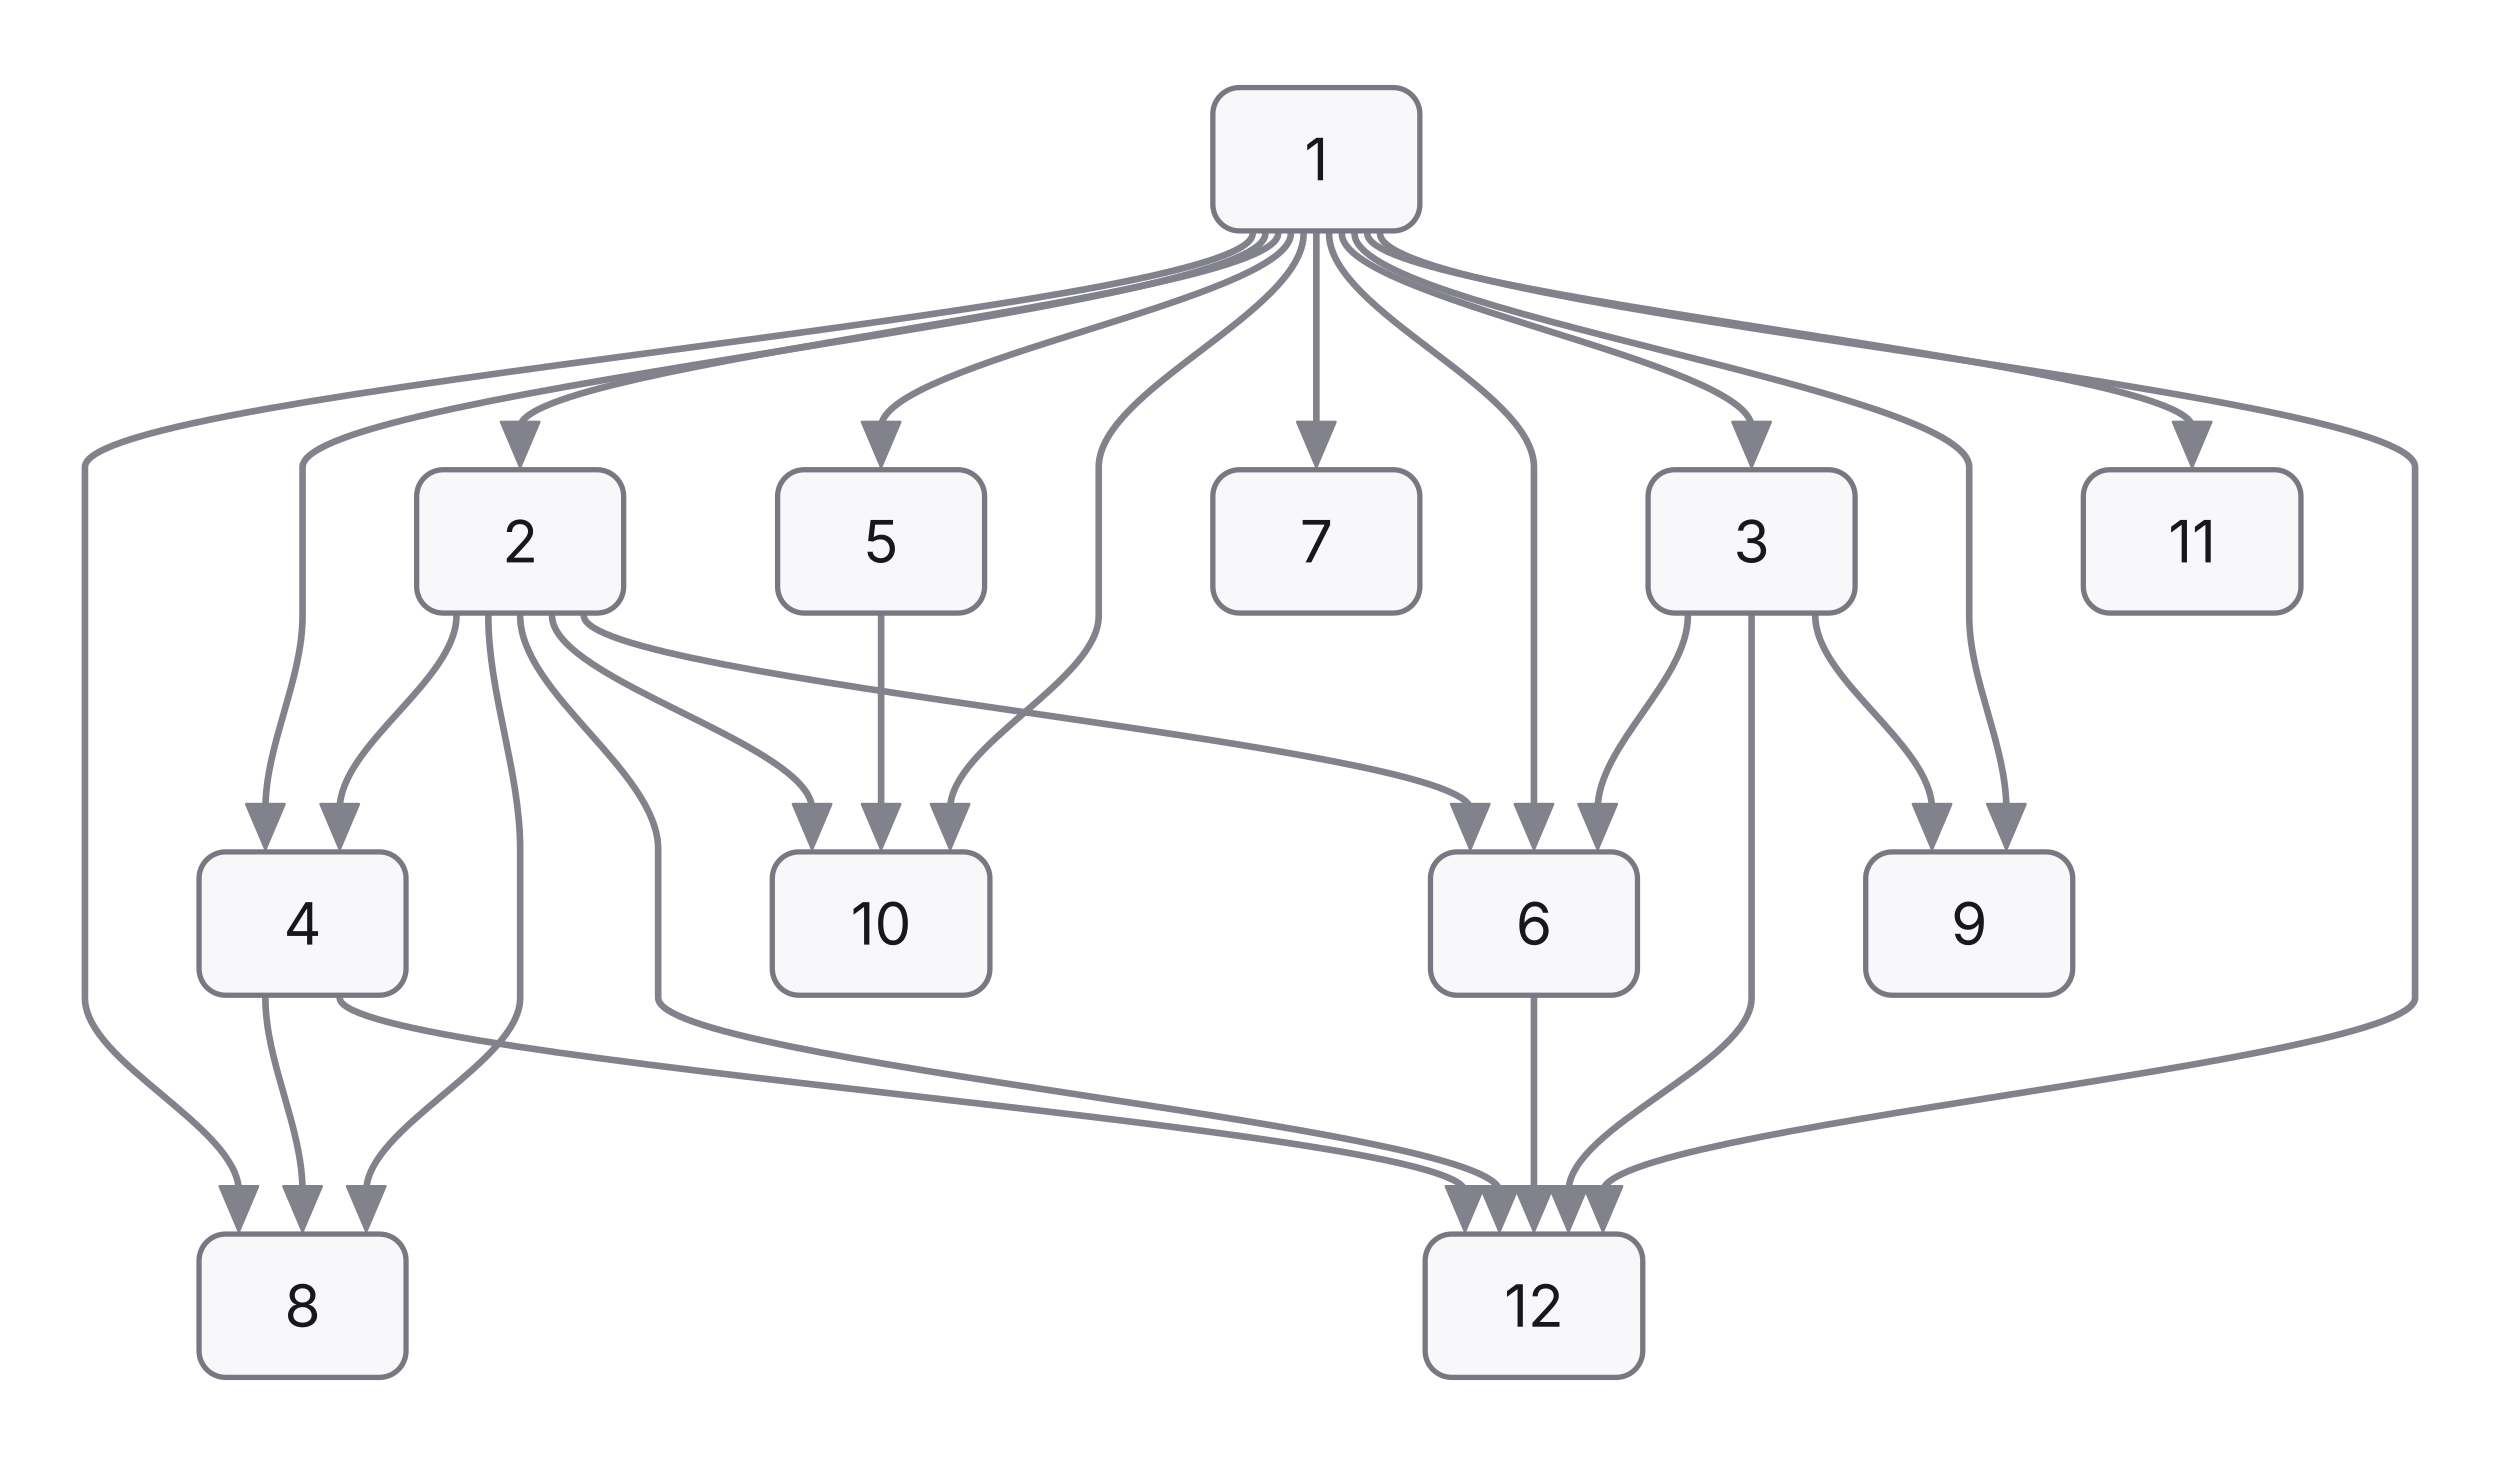
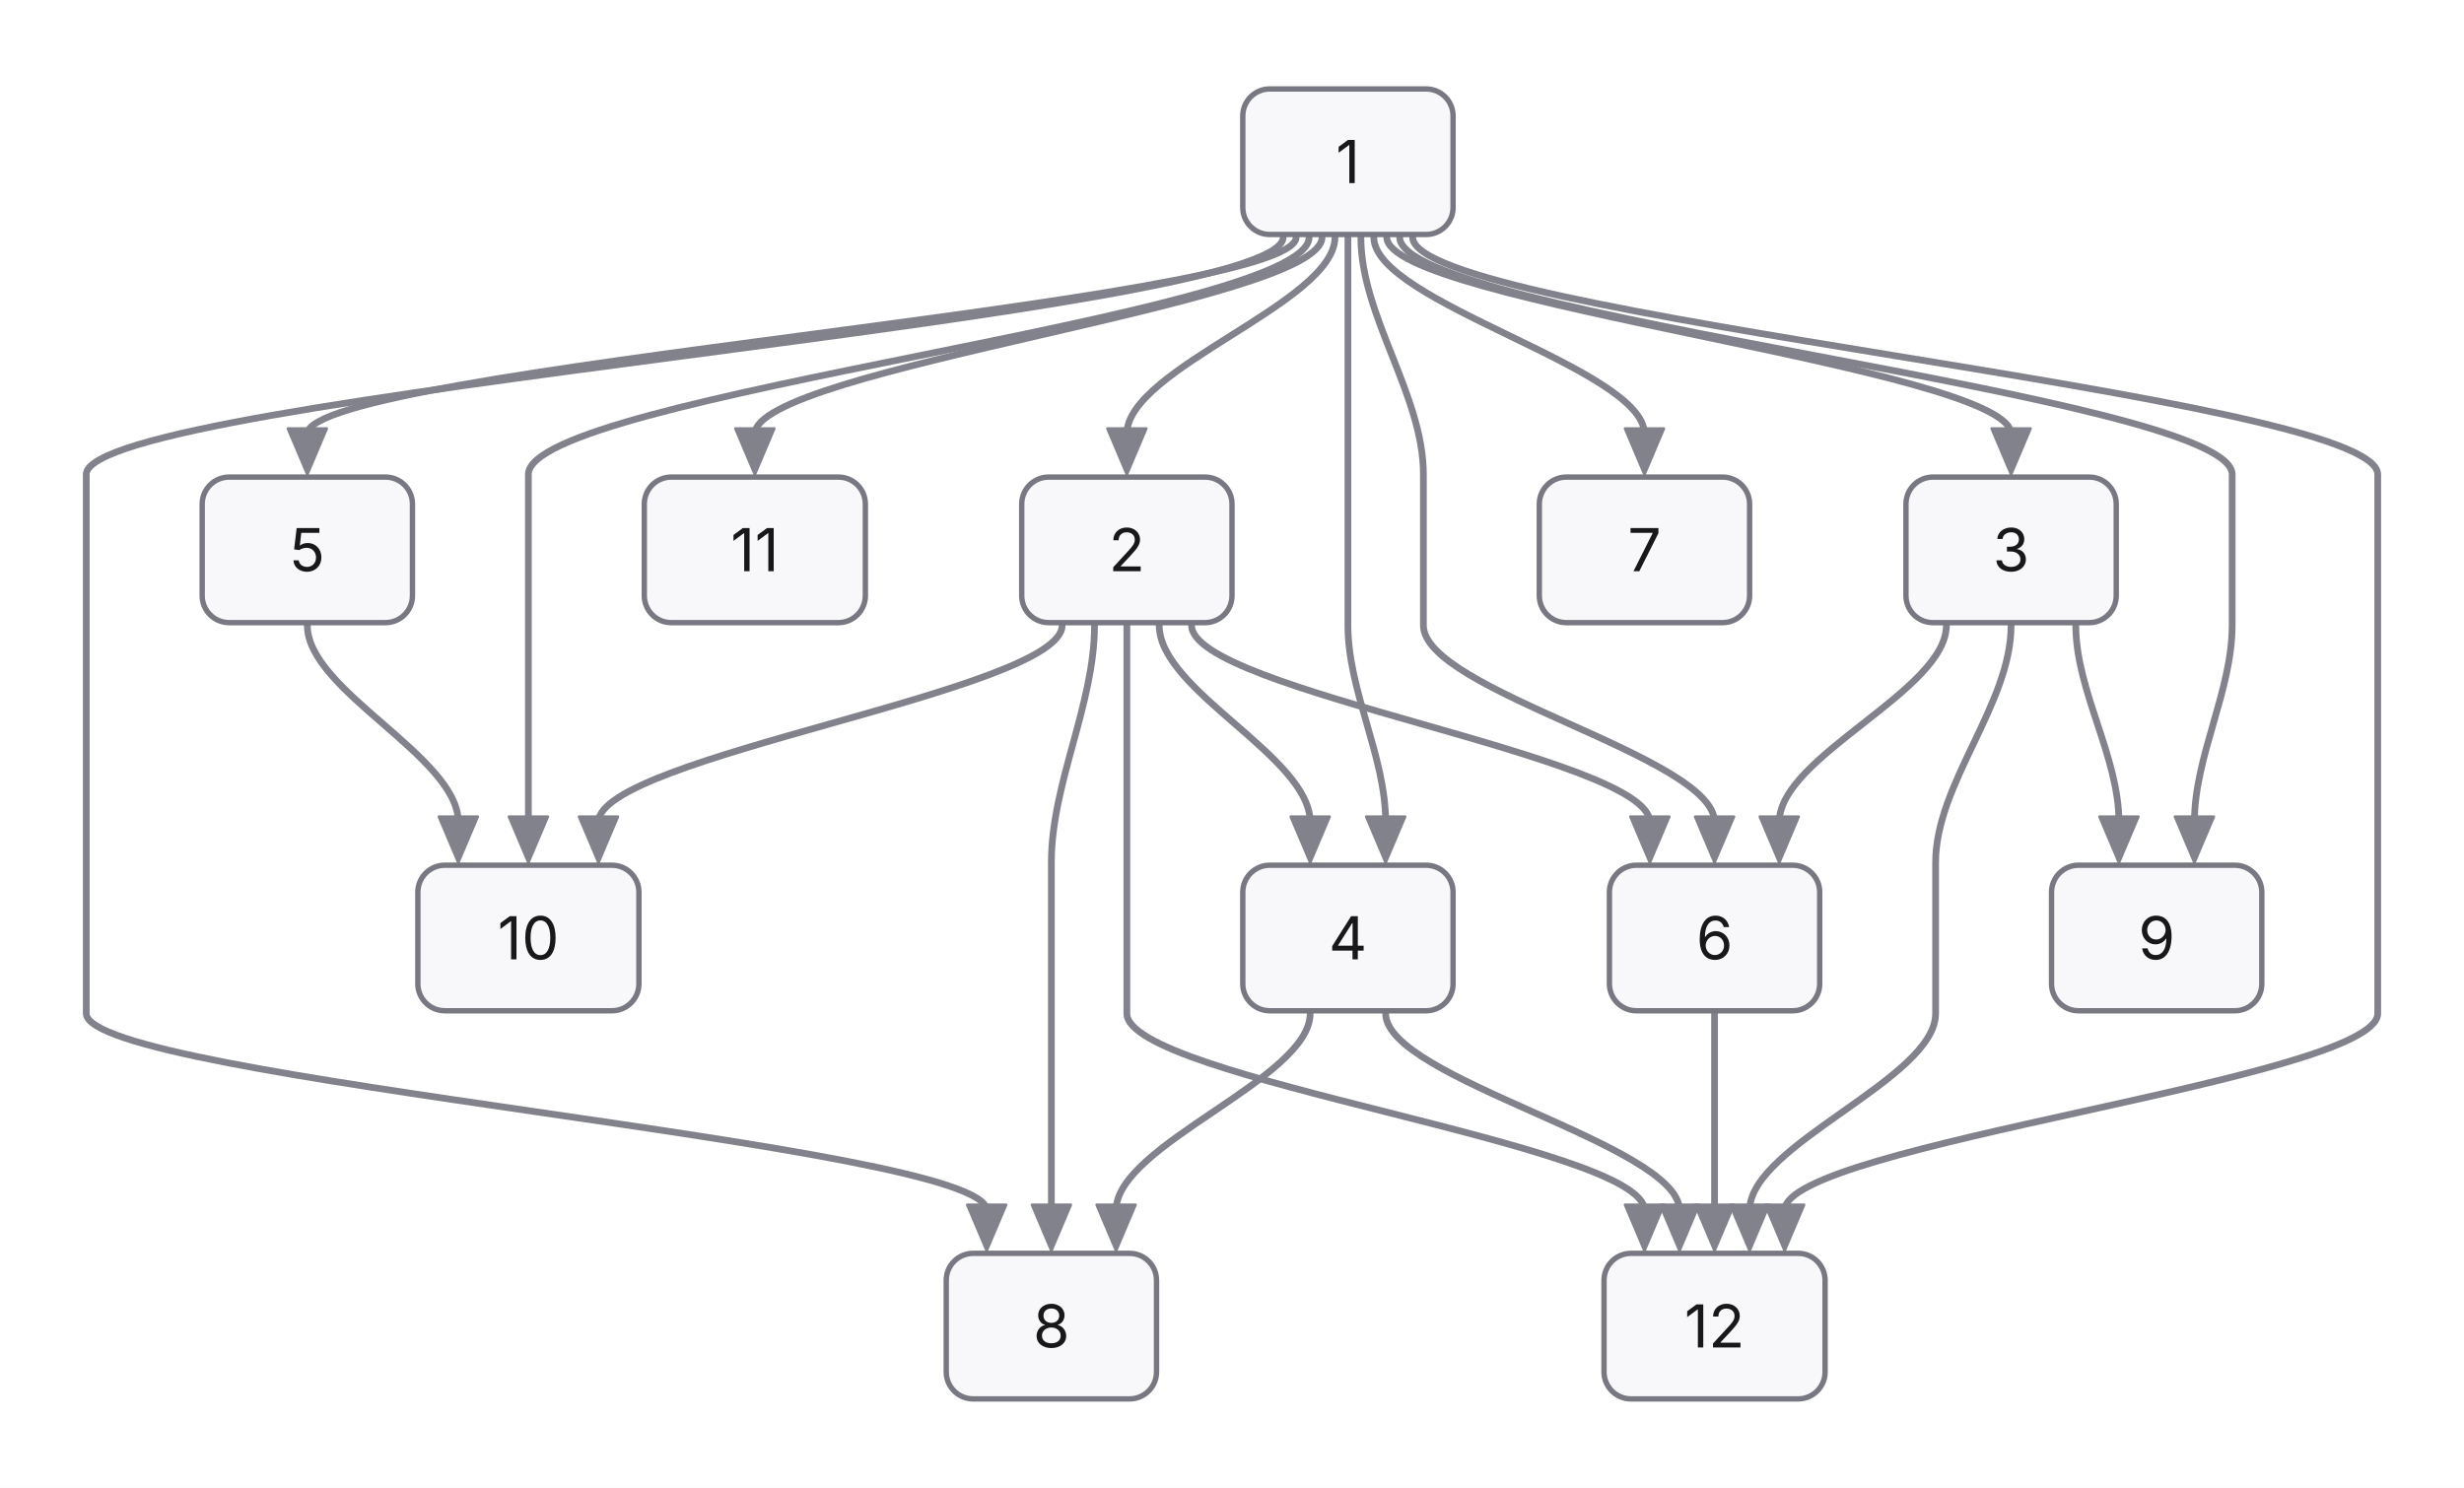
- <svg xmlns="http://www.w3.org/2000/svg" width="471" height="276" viewBox="0 0 471 276">
-   <path d="M0 0 L471 0 L471 276 L0 276 Z" fill="#ffffff" />
-   <path d="M240.8 44 C240.8 56.17 98 68.33 98 80.5" fill="none" stroke="#82828c" stroke-width="1.25" stroke-linecap="round" stroke-linejoin="round" />
-   <path d="M98 88 L94.4 79.5 L101.6 79.5 Z" fill="#82828c" stroke="#82828c" stroke-width="0.5" stroke-linecap="round" stroke-linejoin="round" />
-   <path d="M252.8 44 C252.8 56.17 330 68.33 330 80.5" fill="none" stroke="#82828c" stroke-width="1.25" stroke-linecap="round" stroke-linejoin="round" />
-   <path d="M330 88 L326.4 79.5 L333.6 79.5 Z" fill="#82828c" stroke="#82828c" stroke-width="0.5" stroke-linecap="round" stroke-linejoin="round" />
-   <path d="M238.4 44 C238.4 58.67 57 73.33 57 88 C57 97.33 57 106.67 57 116 C57 128.17 50 140.33 50 152.5" fill="none" stroke="#82828c" stroke-width="1.25" stroke-linecap="round" stroke-linejoin="round" />
-   <path d="M50 160 L46.4 151.5 L53.6 151.5 Z" fill="#82828c" stroke="#82828c" stroke-width="0.5" stroke-linecap="round" stroke-linejoin="round" />
-   <path d="M243.2 44 C243.2 56.17 166 68.33 166 80.5" fill="none" stroke="#82828c" stroke-width="1.25" stroke-linecap="round" stroke-linejoin="round" />
-   <path d="M166 88 L162.4 79.5 L169.6 79.5 Z" fill="#82828c" stroke="#82828c" stroke-width="0.5" stroke-linecap="round" stroke-linejoin="round" />
-   <path d="M250.4 44 C250.4 58.67 289 73.33 289 88 C289 97.33 289 106.67 289 116 C289 128.17 289 140.33 289 152.5" fill="none" stroke="#82828c" stroke-width="1.25" stroke-linecap="round" stroke-linejoin="round" />
-   <path d="M289 160 L285.4 151.5 L292.6 151.5 Z" fill="#82828c" stroke="#82828c" stroke-width="0.5" stroke-linecap="round" stroke-linejoin="round" />
-   <path d="M248 44 C248 56.17 248 68.33 248 80.5" fill="none" stroke="#82828c" stroke-width="1.25" stroke-linecap="round" stroke-linejoin="round" />
-   <path d="M248 88 L244.4 79.5 L251.6 79.5 Z" fill="#82828c" stroke="#82828c" stroke-width="0.5" stroke-linecap="round" stroke-linejoin="round" />
-   <path d="M236 44 C236 58.67 16 73.33 16 88 C16 97.33 16 106.67 16 116 C16 130.67 16 145.33 16 160 C16 169.33 16 178.67 16 188 C16 200.17 45 212.33 45 224.5" fill="none" stroke="#82828c" stroke-width="1.25" stroke-linecap="round" stroke-linejoin="round" />
-   <path d="M45 232 L41.4 223.5 L48.6 223.5 Z" fill="#82828c" stroke="#82828c" stroke-width="0.5" stroke-linecap="round" stroke-linejoin="round" />
-   <path d="M255.2 44 C255.2 58.67 371 73.33 371 88 C371 97.33 371 106.67 371 116 C371 128.17 378 140.33 378 152.5" fill="none" stroke="#82828c" stroke-width="1.25" stroke-linecap="round" stroke-linejoin="round" />
-   <path d="M378 160 L374.4 151.5 L381.6 151.5 Z" fill="#82828c" stroke="#82828c" stroke-width="0.5" stroke-linecap="round" stroke-linejoin="round" />
-   <path d="M245.6 44 C245.6 58.67 207 73.33 207 88 C207 97.33 207 106.67 207 116 C207 128.17 179 140.33 179 152.5" fill="none" stroke="#82828c" stroke-width="1.25" stroke-linecap="round" stroke-linejoin="round" />
-   <path d="M179 160 L175.4 151.5 L182.6 151.5 Z" fill="#82828c" stroke="#82828c" stroke-width="0.5" stroke-linecap="round" stroke-linejoin="round" />
-   <path d="M257.6 44 C257.6 56.17 413 68.33 413 80.5" fill="none" stroke="#82828c" stroke-width="1.25" stroke-linecap="round" stroke-linejoin="round" />
-   <path d="M413 88 L409.4 79.5 L416.6 79.5 Z" fill="#82828c" stroke="#82828c" stroke-width="0.5" stroke-linecap="round" stroke-linejoin="round" />
-   <path d="M260 44 C260 58.67 455 73.33 455 88 C455 97.33 455 106.67 455 116 C455 130.67 455 145.33 455 160 C455 169.33 455 178.67 455 188 C455 200.17 302 212.33 302 224.5" fill="none" stroke="#82828c" stroke-width="1.25" stroke-linecap="round" stroke-linejoin="round" />
-   <path d="M302 232 L298.4 223.5 L305.6 223.5 Z" fill="#82828c" stroke="#82828c" stroke-width="0.5" stroke-linecap="round" stroke-linejoin="round" />
-   <path d="M86 116 C86 128.17 64 140.33 64 152.5" fill="none" stroke="#82828c" stroke-width="1.25" stroke-linecap="round" stroke-linejoin="round" />
-   <path d="M64 160 L60.4 151.5 L67.6 151.5 Z" fill="#82828c" stroke="#82828c" stroke-width="0.5" stroke-linecap="round" stroke-linejoin="round" />
-   <path d="M110 116 C110 128.17 277 140.33 277 152.5" fill="none" stroke="#82828c" stroke-width="1.25" stroke-linecap="round" stroke-linejoin="round" />
-   <path d="M277 160 L273.4 151.5 L280.6 151.5 Z" fill="#82828c" stroke="#82828c" stroke-width="0.5" stroke-linecap="round" stroke-linejoin="round" />
-   <path d="M92 116 C92 130.67 98 145.33 98 160 C98 169.33 98 178.67 98 188 C98 200.17 69 212.33 69 224.5" fill="none" stroke="#82828c" stroke-width="1.25" stroke-linecap="round" stroke-linejoin="round" />
-   <path d="M69 232 L65.4 223.5 L72.6 223.5 Z" fill="#82828c" stroke="#82828c" stroke-width="0.5" stroke-linecap="round" stroke-linejoin="round" />
-   <path d="M104 116 C104 128.17 153 140.33 153 152.5" fill="none" stroke="#82828c" stroke-width="1.25" stroke-linecap="round" stroke-linejoin="round" />
-   <path d="M153 160 L149.4 151.5 L156.6 151.5 Z" fill="#82828c" stroke="#82828c" stroke-width="0.5" stroke-linecap="round" stroke-linejoin="round" />
-   <path d="M98 116 C98 130.67 124 145.33 124 160 C124 169.33 124 178.67 124 188 C124 200.17 282.5 212.33 282.5 224.5" fill="none" stroke="#82828c" stroke-width="1.25" stroke-linecap="round" stroke-linejoin="round" />
-   <path d="M282.5 232 L278.9 223.5 L286.1 223.5 Z" fill="#82828c" stroke="#82828c" stroke-width="0.5" stroke-linecap="round" stroke-linejoin="round" />
-   <path d="M318 116 C318 128.17 301 140.33 301 152.5" fill="none" stroke="#82828c" stroke-width="1.25" stroke-linecap="round" stroke-linejoin="round" />
-   <path d="M301 160 L297.4 151.5 L304.6 151.5 Z" fill="#82828c" stroke="#82828c" stroke-width="0.5" stroke-linecap="round" stroke-linejoin="round" />
-   <path d="M342 116 C342 128.17 364 140.33 364 152.5" fill="none" stroke="#82828c" stroke-width="1.25" stroke-linecap="round" stroke-linejoin="round" />
-   <path d="M364 160 L360.4 151.5 L367.6 151.5 Z" fill="#82828c" stroke="#82828c" stroke-width="0.5" stroke-linecap="round" stroke-linejoin="round" />
-   <path d="M330 116 C330 130.67 330 145.33 330 160 C330 169.33 330 178.67 330 188 C330 200.17 295.5 212.33 295.5 224.5" fill="none" stroke="#82828c" stroke-width="1.25" stroke-linecap="round" stroke-linejoin="round" />
-   <path d="M295.5 232 L291.9 223.5 L299.1 223.5 Z" fill="#82828c" stroke="#82828c" stroke-width="0.5" stroke-linecap="round" stroke-linejoin="round" />
-   <path d="M50 188 C50 200.17 57 212.33 57 224.5" fill="none" stroke="#82828c" stroke-width="1.25" stroke-linecap="round" stroke-linejoin="round" />
-   <path d="M57 232 L53.4 223.5 L60.6 223.5 Z" fill="#82828c" stroke="#82828c" stroke-width="0.5" stroke-linecap="round" stroke-linejoin="round" />
-   <path d="M64 188 C64 200.17 276 212.33 276 224.5" fill="none" stroke="#82828c" stroke-width="1.25" stroke-linecap="round" stroke-linejoin="round" />
-   <path d="M276 232 L272.4 223.5 L279.6 223.5 Z" fill="#82828c" stroke="#82828c" stroke-width="0.5" stroke-linecap="round" stroke-linejoin="round" />
-   <path d="M166 116 C166 128.17 166 140.33 166 152.5" fill="none" stroke="#82828c" stroke-width="1.25" stroke-linecap="round" stroke-linejoin="round" />
-   <path d="M166 160 L162.4 151.5 L169.6 151.5 Z" fill="#82828c" stroke="#82828c" stroke-width="0.5" stroke-linecap="round" stroke-linejoin="round" />
-   <path d="M289 188 C289 200.17 289 212.33 289 224.5" fill="none" stroke="#82828c" stroke-width="1.25" stroke-linecap="round" stroke-linejoin="round" />
-   <path d="M289 232 L285.4 223.5 L292.6 223.5 Z" fill="#82828c" stroke="#82828c" stroke-width="0.5" stroke-linecap="round" stroke-linejoin="round" />
-   <path d="M233.5 16.5 L262.5 16.5 C265.26 16.5 267.5 18.74 267.5 21.5 L267.5 38.5 C267.5 41.26 265.26 43.5 262.5 43.5 L233.5 43.5 C230.74 43.5 228.5 41.26 228.5 38.5 L228.5 21.5 C228.5 18.74 230.74 16.5 233.5 16.5 Z" fill="#f8f8fa" stroke="#787882" stroke-width="1" />
-   <text x="248" y="33.96" font-size="11" fill="#18181b" text-anchor="middle" font-family="Inter, &quot;Helvetica Neue&quot;, Helvetica, Arial, sans-serif">1</text>
-   <path d="M83.5 88.5 L112.5 88.5 C115.26 88.5 117.5 90.74 117.5 93.5 L117.5 110.5 C117.5 113.26 115.26 115.5 112.5 115.5 L83.5 115.5 C80.74 115.5 78.5 113.26 78.5 110.5 L78.5 93.5 C78.5 90.74 80.74 88.5 83.5 88.5 Z" fill="#f8f8fa" stroke="#787882" stroke-width="1" />
-   <text x="98" y="105.96" font-size="11" fill="#18181b" text-anchor="middle" font-family="Inter, &quot;Helvetica Neue&quot;, Helvetica, Arial, sans-serif">2</text>
-   <path d="M315.5 88.5 L344.5 88.5 C347.26 88.5 349.5 90.74 349.5 93.5 L349.5 110.5 C349.5 113.26 347.26 115.5 344.5 115.5 L315.5 115.5 C312.74 115.5 310.5 113.26 310.5 110.5 L310.5 93.5 C310.5 90.74 312.74 88.5 315.5 88.5 Z" fill="#f8f8fa" stroke="#787882" stroke-width="1" />
-   <text x="330" y="105.96" font-size="11" fill="#18181b" text-anchor="middle" font-family="Inter, &quot;Helvetica Neue&quot;, Helvetica, Arial, sans-serif">3</text>
-   <path d="M42.5 160.5 L71.5 160.5 C74.26 160.5 76.5 162.74 76.5 165.5 L76.5 182.5 C76.5 185.26 74.26 187.5 71.5 187.5 L42.5 187.5 C39.74 187.5 37.5 185.26 37.5 182.5 L37.5 165.5 C37.5 162.74 39.74 160.5 42.5 160.5 Z" fill="#f8f8fa" stroke="#787882" stroke-width="1" />
-   <text x="57" y="177.96" font-size="11" fill="#18181b" text-anchor="middle" font-family="Inter, &quot;Helvetica Neue&quot;, Helvetica, Arial, sans-serif">4</text>
-   <path d="M151.5 88.5 L180.5 88.5 C183.26 88.5 185.5 90.74 185.5 93.5 L185.5 110.5 C185.5 113.26 183.26 115.5 180.5 115.5 L151.5 115.5 C148.74 115.5 146.5 113.26 146.5 110.5 L146.5 93.5 C146.5 90.74 148.74 88.5 151.5 88.5 Z" fill="#f8f8fa" stroke="#787882" stroke-width="1" />
-   <text x="166" y="105.96" font-size="11" fill="#18181b" text-anchor="middle" font-family="Inter, &quot;Helvetica Neue&quot;, Helvetica, Arial, sans-serif">5</text>
-   <path d="M274.5 160.5 L303.5 160.5 C306.26 160.5 308.5 162.74 308.5 165.5 L308.5 182.5 C308.5 185.26 306.26 187.5 303.5 187.5 L274.5 187.5 C271.74 187.5 269.5 185.26 269.5 182.5 L269.5 165.5 C269.5 162.74 271.74 160.5 274.5 160.5 Z" fill="#f8f8fa" stroke="#787882" stroke-width="1" />
-   <text x="289" y="177.96" font-size="11" fill="#18181b" text-anchor="middle" font-family="Inter, &quot;Helvetica Neue&quot;, Helvetica, Arial, sans-serif">6</text>
-   <path d="M233.5 88.5 L262.5 88.5 C265.26 88.5 267.5 90.74 267.5 93.5 L267.5 110.5 C267.5 113.26 265.26 115.5 262.5 115.5 L233.5 115.5 C230.74 115.5 228.5 113.26 228.5 110.5 L228.5 93.5 C228.5 90.74 230.74 88.5 233.5 88.5 Z" fill="#f8f8fa" stroke="#787882" stroke-width="1" />
-   <text x="248" y="105.96" font-size="11" fill="#18181b" text-anchor="middle" font-family="Inter, &quot;Helvetica Neue&quot;, Helvetica, Arial, sans-serif">7</text>
-   <path d="M42.5 232.5 L71.5 232.5 C74.26 232.5 76.5 234.74 76.5 237.5 L76.5 254.5 C76.5 257.26 74.26 259.5 71.5 259.5 L42.5 259.5 C39.74 259.5 37.5 257.26 37.5 254.5 L37.5 237.5 C37.5 234.74 39.74 232.5 42.5 232.5 Z" fill="#f8f8fa" stroke="#787882" stroke-width="1" />
-   <text x="57" y="249.96" font-size="11" fill="#18181b" text-anchor="middle" font-family="Inter, &quot;Helvetica Neue&quot;, Helvetica, Arial, sans-serif">8</text>
-   <path d="M356.5 160.5 L385.5 160.5 C388.26 160.5 390.5 162.74 390.5 165.5 L390.5 182.5 C390.5 185.26 388.26 187.5 385.5 187.5 L356.5 187.5 C353.74 187.5 351.5 185.26 351.5 182.5 L351.5 165.5 C351.5 162.74 353.74 160.5 356.5 160.5 Z" fill="#f8f8fa" stroke="#787882" stroke-width="1" />
-   <text x="371" y="177.96" font-size="11" fill="#18181b" text-anchor="middle" font-family="Inter, &quot;Helvetica Neue&quot;, Helvetica, Arial, sans-serif">9</text>
-   <path d="M150.5 160.5 L181.5 160.5 C184.26 160.5 186.5 162.74 186.5 165.5 L186.5 182.5 C186.5 185.26 184.26 187.5 181.5 187.5 L150.5 187.5 C147.74 187.5 145.5 185.26 145.5 182.5 L145.5 165.5 C145.5 162.74 147.74 160.5 150.5 160.5 Z" fill="#f8f8fa" stroke="#787882" stroke-width="1" />
-   <text x="166" y="177.96" font-size="11" fill="#18181b" text-anchor="middle" font-family="Inter, &quot;Helvetica Neue&quot;, Helvetica, Arial, sans-serif">10</text>
-   <path d="M397.5 88.5 L428.5 88.5 C431.26 88.5 433.5 90.74 433.5 93.5 L433.5 110.5 C433.5 113.26 431.26 115.5 428.5 115.5 L397.5 115.5 C394.74 115.5 392.5 113.26 392.5 110.5 L392.5 93.5 C392.5 90.74 394.74 88.5 397.5 88.5 Z" fill="#f8f8fa" stroke="#787882" stroke-width="1" />
-   <text x="413" y="105.96" font-size="11" fill="#18181b" text-anchor="middle" font-family="Inter, &quot;Helvetica Neue&quot;, Helvetica, Arial, sans-serif">11</text>
-   <path d="M273.5 232.5 L304.5 232.5 C307.26 232.5 309.5 234.74 309.5 237.5 L309.5 254.5 C309.5 257.26 307.26 259.5 304.5 259.5 L273.5 259.5 C270.74 259.5 268.5 257.26 268.5 254.5 L268.5 237.5 C268.5 234.74 270.74 232.5 273.5 232.5 Z" fill="#f8f8fa" stroke="#787882" stroke-width="1" />
-   <text x="289" y="249.96" font-size="11" fill="#18181b" text-anchor="middle" font-family="Inter, &quot;Helvetica Neue&quot;, Helvetica, Arial, sans-serif">12</text>
+ <svg xmlns="http://www.w3.org/2000/svg" width="457" height="276" viewBox="0 0 457 276">
+   <path d="M0 0 L457 0 L457 276 L0 276 Z" fill="#ffffff" />
+   <path d="M247.6 44 C247.6 56.17 209 68.33 209 80.5" fill="none" stroke="#82828c" stroke-width="1.25" stroke-linecap="round" stroke-linejoin="round" />
+   <path d="M209 88 L205.4 79.5 L212.6 79.5 Z" fill="#82828c" stroke="#82828c" stroke-width="0.5" stroke-linecap="round" stroke-linejoin="round" />
+   <path d="M257.2 44 C257.2 56.17 373 68.33 373 80.5" fill="none" stroke="#82828c" stroke-width="1.25" stroke-linecap="round" stroke-linejoin="round" />
+   <path d="M373 88 L369.4 79.5 L376.6 79.5 Z" fill="#82828c" stroke="#82828c" stroke-width="0.5" stroke-linecap="round" stroke-linejoin="round" />
+   <path d="M250 44 C250 58.67 250 73.33 250 88 C250 97.33 250 106.67 250 116 C250 128.17 257 140.33 257 152.5" fill="none" stroke="#82828c" stroke-width="1.25" stroke-linecap="round" stroke-linejoin="round" />
+   <path d="M257 160 L253.4 151.5 L260.6 151.5 Z" fill="#82828c" stroke="#82828c" stroke-width="0.5" stroke-linecap="round" stroke-linejoin="round" />
+   <path d="M240.4 44 C240.4 56.17 57 68.33 57 80.5" fill="none" stroke="#82828c" stroke-width="1.25" stroke-linecap="round" stroke-linejoin="round" />
+   <path d="M57 88 L53.4 79.5 L60.6 79.5 Z" fill="#82828c" stroke="#82828c" stroke-width="0.5" stroke-linecap="round" stroke-linejoin="round" />
+   <path d="M252.4 44 C252.4 58.67 264 73.33 264 88 C264 97.33 264 106.67 264 116 C264 128.17 318 140.33 318 152.5" fill="none" stroke="#82828c" stroke-width="1.25" stroke-linecap="round" stroke-linejoin="round" />
+   <path d="M318 160 L314.4 151.5 L321.6 151.5 Z" fill="#82828c" stroke="#82828c" stroke-width="0.5" stroke-linecap="round" stroke-linejoin="round" />
+   <path d="M254.8 44 C254.8 56.17 305 68.33 305 80.5" fill="none" stroke="#82828c" stroke-width="1.25" stroke-linecap="round" stroke-linejoin="round" />
+   <path d="M305 88 L301.4 79.5 L308.6 79.5 Z" fill="#82828c" stroke="#82828c" stroke-width="0.5" stroke-linecap="round" stroke-linejoin="round" />
+   <path d="M238 44 C238 58.67 16 73.33 16 88 C16 97.33 16 106.67 16 116 C16 130.67 16 145.33 16 160 C16 169.33 16 178.67 16 188 C16 200.17 183 212.33 183 224.5" fill="none" stroke="#82828c" stroke-width="1.25" stroke-linecap="round" stroke-linejoin="round" />
+   <path d="M183 232 L179.4 223.5 L186.6 223.5 Z" fill="#82828c" stroke="#82828c" stroke-width="0.5" stroke-linecap="round" stroke-linejoin="round" />
+   <path d="M259.6 44 C259.6 58.67 414 73.33 414 88 C414 97.33 414 106.67 414 116 C414 128.17 407 140.33 407 152.5" fill="none" stroke="#82828c" stroke-width="1.25" stroke-linecap="round" stroke-linejoin="round" />
+   <path d="M407 160 L403.4 151.5 L410.6 151.5 Z" fill="#82828c" stroke="#82828c" stroke-width="0.5" stroke-linecap="round" stroke-linejoin="round" />
+   <path d="M242.8 44 C242.8 58.67 98 73.33 98 88 C98 97.33 98 106.67 98 116 C98 128.17 98 140.33 98 152.5" fill="none" stroke="#82828c" stroke-width="1.25" stroke-linecap="round" stroke-linejoin="round" />
+   <path d="M98 160 L94.4 151.5 L101.6 151.5 Z" fill="#82828c" stroke="#82828c" stroke-width="0.5" stroke-linecap="round" stroke-linejoin="round" />
+   <path d="M245.2 44 C245.2 56.17 140 68.33 140 80.5" fill="none" stroke="#82828c" stroke-width="1.25" stroke-linecap="round" stroke-linejoin="round" />
+   <path d="M140 88 L136.4 79.5 L143.6 79.5 Z" fill="#82828c" stroke="#82828c" stroke-width="0.5" stroke-linecap="round" stroke-linejoin="round" />
+   <path d="M262 44 C262 58.67 441 73.33 441 88 C441 97.33 441 106.67 441 116 C441 130.67 441 145.33 441 160 C441 169.33 441 178.67 441 188 C441 200.17 331 212.33 331 224.5" fill="none" stroke="#82828c" stroke-width="1.25" stroke-linecap="round" stroke-linejoin="round" />
+   <path d="M331 232 L327.4 223.5 L334.6 223.5 Z" fill="#82828c" stroke="#82828c" stroke-width="0.5" stroke-linecap="round" stroke-linejoin="round" />
+   <path d="M215 116 C215 128.17 243 140.33 243 152.5" fill="none" stroke="#82828c" stroke-width="1.25" stroke-linecap="round" stroke-linejoin="round" />
+   <path d="M243 160 L239.4 151.5 L246.6 151.5 Z" fill="#82828c" stroke="#82828c" stroke-width="0.5" stroke-linecap="round" stroke-linejoin="round" />
+   <path d="M221 116 C221 128.17 306 140.33 306 152.5" fill="none" stroke="#82828c" stroke-width="1.25" stroke-linecap="round" stroke-linejoin="round" />
+   <path d="M306 160 L302.4 151.5 L309.6 151.5 Z" fill="#82828c" stroke="#82828c" stroke-width="0.5" stroke-linecap="round" stroke-linejoin="round" />
+   <path d="M203 116 C203 130.67 195 145.33 195 160 C195 169.33 195 178.67 195 188 C195 200.17 195 212.33 195 224.5" fill="none" stroke="#82828c" stroke-width="1.25" stroke-linecap="round" stroke-linejoin="round" />
+   <path d="M195 232 L191.4 223.5 L198.6 223.5 Z" fill="#82828c" stroke="#82828c" stroke-width="0.5" stroke-linecap="round" stroke-linejoin="round" />
+   <path d="M197 116 C197 128.17 111 140.33 111 152.5" fill="none" stroke="#82828c" stroke-width="1.25" stroke-linecap="round" stroke-linejoin="round" />
+   <path d="M111 160 L107.4 151.5 L114.6 151.5 Z" fill="#82828c" stroke="#82828c" stroke-width="0.5" stroke-linecap="round" stroke-linejoin="round" />
+   <path d="M209 116 C209 130.67 209 145.33 209 160 C209 169.33 209 178.67 209 188 C209 200.17 305 212.33 305 224.5" fill="none" stroke="#82828c" stroke-width="1.25" stroke-linecap="round" stroke-linejoin="round" />
+   <path d="M305 232 L301.4 223.5 L308.6 223.5 Z" fill="#82828c" stroke="#82828c" stroke-width="0.5" stroke-linecap="round" stroke-linejoin="round" />
+   <path d="M361 116 C361 128.17 330 140.33 330 152.5" fill="none" stroke="#82828c" stroke-width="1.25" stroke-linecap="round" stroke-linejoin="round" />
+   <path d="M330 160 L326.4 151.5 L333.6 151.5 Z" fill="#82828c" stroke="#82828c" stroke-width="0.5" stroke-linecap="round" stroke-linejoin="round" />
+   <path d="M385 116 C385 128.17 393 140.33 393 152.5" fill="none" stroke="#82828c" stroke-width="1.25" stroke-linecap="round" stroke-linejoin="round" />
+   <path d="M393 160 L389.4 151.5 L396.6 151.5 Z" fill="#82828c" stroke="#82828c" stroke-width="0.5" stroke-linecap="round" stroke-linejoin="round" />
+   <path d="M373 116 C373 130.67 359 145.33 359 160 C359 169.33 359 178.67 359 188 C359 200.17 324.5 212.33 324.5 224.5" fill="none" stroke="#82828c" stroke-width="1.25" stroke-linecap="round" stroke-linejoin="round" />
+   <path d="M324.5 232 L320.9 223.5 L328.1 223.5 Z" fill="#82828c" stroke="#82828c" stroke-width="0.5" stroke-linecap="round" stroke-linejoin="round" />
+   <path d="M243 188 C243 200.17 207 212.33 207 224.5" fill="none" stroke="#82828c" stroke-width="1.25" stroke-linecap="round" stroke-linejoin="round" />
+   <path d="M207 232 L203.4 223.5 L210.6 223.5 Z" fill="#82828c" stroke="#82828c" stroke-width="0.5" stroke-linecap="round" stroke-linejoin="round" />
+   <path d="M257 188 C257 200.17 311.5 212.33 311.5 224.5" fill="none" stroke="#82828c" stroke-width="1.25" stroke-linecap="round" stroke-linejoin="round" />
+   <path d="M311.5 232 L307.9 223.5 L315.1 223.5 Z" fill="#82828c" stroke="#82828c" stroke-width="0.5" stroke-linecap="round" stroke-linejoin="round" />
+   <path d="M57 116 C57 128.17 85 140.33 85 152.5" fill="none" stroke="#82828c" stroke-width="1.25" stroke-linecap="round" stroke-linejoin="round" />
+   <path d="M85 160 L81.4 151.5 L88.6 151.5 Z" fill="#82828c" stroke="#82828c" stroke-width="0.5" stroke-linecap="round" stroke-linejoin="round" />
+   <path d="M318 188 C318 200.17 318 212.33 318 224.5" fill="none" stroke="#82828c" stroke-width="1.25" stroke-linecap="round" stroke-linejoin="round" />
+   <path d="M318 232 L314.4 223.5 L321.6 223.5 Z" fill="#82828c" stroke="#82828c" stroke-width="0.5" stroke-linecap="round" stroke-linejoin="round" />
+   <path d="M235.5 16.5 L264.5 16.5 C267.26 16.5 269.5 18.74 269.5 21.5 L269.5 38.5 C269.5 41.26 267.26 43.5 264.5 43.5 L235.5 43.5 C232.74 43.5 230.5 41.26 230.5 38.5 L230.5 21.5 C230.5 18.74 232.74 16.5 235.5 16.5 Z" fill="#f8f8fa" stroke="#787882" stroke-width="1" />
+   <text x="250" y="33.96" font-size="11" fill="#18181b" text-anchor="middle" font-family="Inter, &quot;Helvetica Neue&quot;, Helvetica, Arial, sans-serif">1</text>
+   <path d="M194.5 88.5 L223.5 88.5 C226.26 88.5 228.5 90.74 228.5 93.5 L228.5 110.5 C228.5 113.26 226.26 115.5 223.5 115.5 L194.5 115.5 C191.74 115.5 189.5 113.26 189.5 110.5 L189.5 93.5 C189.5 90.74 191.74 88.5 194.5 88.5 Z" fill="#f8f8fa" stroke="#787882" stroke-width="1" />
+   <text x="209" y="105.96" font-size="11" fill="#18181b" text-anchor="middle" font-family="Inter, &quot;Helvetica Neue&quot;, Helvetica, Arial, sans-serif">2</text>
+   <path d="M358.5 88.5 L387.5 88.5 C390.26 88.5 392.5 90.74 392.5 93.5 L392.5 110.5 C392.5 113.26 390.26 115.5 387.5 115.5 L358.5 115.5 C355.74 115.5 353.5 113.26 353.5 110.5 L353.5 93.5 C353.5 90.74 355.74 88.5 358.5 88.5 Z" fill="#f8f8fa" stroke="#787882" stroke-width="1" />
+   <text x="373" y="105.96" font-size="11" fill="#18181b" text-anchor="middle" font-family="Inter, &quot;Helvetica Neue&quot;, Helvetica, Arial, sans-serif">3</text>
+   <path d="M235.5 160.5 L264.5 160.5 C267.26 160.5 269.5 162.74 269.5 165.5 L269.5 182.5 C269.5 185.26 267.26 187.5 264.5 187.5 L235.5 187.5 C232.74 187.5 230.5 185.26 230.5 182.5 L230.5 165.5 C230.5 162.74 232.74 160.5 235.5 160.5 Z" fill="#f8f8fa" stroke="#787882" stroke-width="1" />
+   <text x="250" y="177.96" font-size="11" fill="#18181b" text-anchor="middle" font-family="Inter, &quot;Helvetica Neue&quot;, Helvetica, Arial, sans-serif">4</text>
+   <path d="M42.5 88.5 L71.5 88.5 C74.26 88.5 76.5 90.74 76.5 93.5 L76.5 110.5 C76.5 113.26 74.26 115.5 71.5 115.5 L42.5 115.5 C39.74 115.5 37.5 113.26 37.5 110.5 L37.5 93.5 C37.5 90.74 39.74 88.5 42.5 88.5 Z" fill="#f8f8fa" stroke="#787882" stroke-width="1" />
+   <text x="57" y="105.96" font-size="11" fill="#18181b" text-anchor="middle" font-family="Inter, &quot;Helvetica Neue&quot;, Helvetica, Arial, sans-serif">5</text>
+   <path d="M303.5 160.5 L332.5 160.5 C335.26 160.5 337.5 162.74 337.5 165.5 L337.5 182.5 C337.5 185.26 335.26 187.5 332.5 187.5 L303.5 187.5 C300.74 187.5 298.5 185.26 298.5 182.5 L298.5 165.5 C298.5 162.74 300.74 160.5 303.5 160.5 Z" fill="#f8f8fa" stroke="#787882" stroke-width="1" />
+   <text x="318" y="177.96" font-size="11" fill="#18181b" text-anchor="middle" font-family="Inter, &quot;Helvetica Neue&quot;, Helvetica, Arial, sans-serif">6</text>
+   <path d="M290.5 88.5 L319.5 88.5 C322.26 88.5 324.5 90.74 324.5 93.5 L324.5 110.5 C324.5 113.26 322.26 115.5 319.5 115.5 L290.5 115.5 C287.74 115.5 285.5 113.26 285.5 110.5 L285.5 93.5 C285.5 90.74 287.74 88.5 290.5 88.5 Z" fill="#f8f8fa" stroke="#787882" stroke-width="1" />
+   <text x="305" y="105.96" font-size="11" fill="#18181b" text-anchor="middle" font-family="Inter, &quot;Helvetica Neue&quot;, Helvetica, Arial, sans-serif">7</text>
+   <path d="M180.5 232.5 L209.5 232.5 C212.26 232.5 214.5 234.74 214.5 237.5 L214.5 254.5 C214.5 257.26 212.26 259.5 209.5 259.5 L180.5 259.5 C177.74 259.5 175.5 257.26 175.5 254.5 L175.5 237.5 C175.5 234.74 177.74 232.5 180.5 232.5 Z" fill="#f8f8fa" stroke="#787882" stroke-width="1" />
+   <text x="195" y="249.96" font-size="11" fill="#18181b" text-anchor="middle" font-family="Inter, &quot;Helvetica Neue&quot;, Helvetica, Arial, sans-serif">8</text>
+   <path d="M385.5 160.5 L414.5 160.5 C417.26 160.5 419.5 162.74 419.5 165.5 L419.5 182.5 C419.5 185.26 417.26 187.5 414.5 187.5 L385.5 187.5 C382.74 187.5 380.5 185.26 380.5 182.5 L380.5 165.5 C380.5 162.74 382.74 160.5 385.5 160.5 Z" fill="#f8f8fa" stroke="#787882" stroke-width="1" />
+   <text x="400" y="177.96" font-size="11" fill="#18181b" text-anchor="middle" font-family="Inter, &quot;Helvetica Neue&quot;, Helvetica, Arial, sans-serif">9</text>
+   <path d="M82.5 160.5 L113.5 160.5 C116.26 160.5 118.5 162.74 118.5 165.5 L118.5 182.5 C118.5 185.26 116.26 187.5 113.5 187.5 L82.5 187.5 C79.74 187.5 77.5 185.26 77.5 182.5 L77.5 165.5 C77.5 162.74 79.74 160.5 82.5 160.5 Z" fill="#f8f8fa" stroke="#787882" stroke-width="1" />
+   <text x="98" y="177.96" font-size="11" fill="#18181b" text-anchor="middle" font-family="Inter, &quot;Helvetica Neue&quot;, Helvetica, Arial, sans-serif">10</text>
+   <path d="M124.5 88.5 L155.5 88.5 C158.26 88.5 160.5 90.74 160.5 93.5 L160.5 110.5 C160.5 113.26 158.26 115.5 155.5 115.5 L124.5 115.5 C121.74 115.5 119.5 113.26 119.5 110.5 L119.5 93.5 C119.5 90.74 121.74 88.5 124.5 88.5 Z" fill="#f8f8fa" stroke="#787882" stroke-width="1" />
+   <text x="140" y="105.96" font-size="11" fill="#18181b" text-anchor="middle" font-family="Inter, &quot;Helvetica Neue&quot;, Helvetica, Arial, sans-serif">11</text>
+   <path d="M302.5 232.5 L333.5 232.5 C336.26 232.5 338.5 234.74 338.5 237.5 L338.5 254.5 C338.5 257.26 336.26 259.5 333.5 259.5 L302.5 259.5 C299.74 259.5 297.5 257.26 297.5 254.5 L297.5 237.5 C297.5 234.74 299.74 232.5 302.5 232.5 Z" fill="#f8f8fa" stroke="#787882" stroke-width="1" />
+   <text x="318" y="249.96" font-size="11" fill="#18181b" text-anchor="middle" font-family="Inter, &quot;Helvetica Neue&quot;, Helvetica, Arial, sans-serif">12</text>
</svg>
